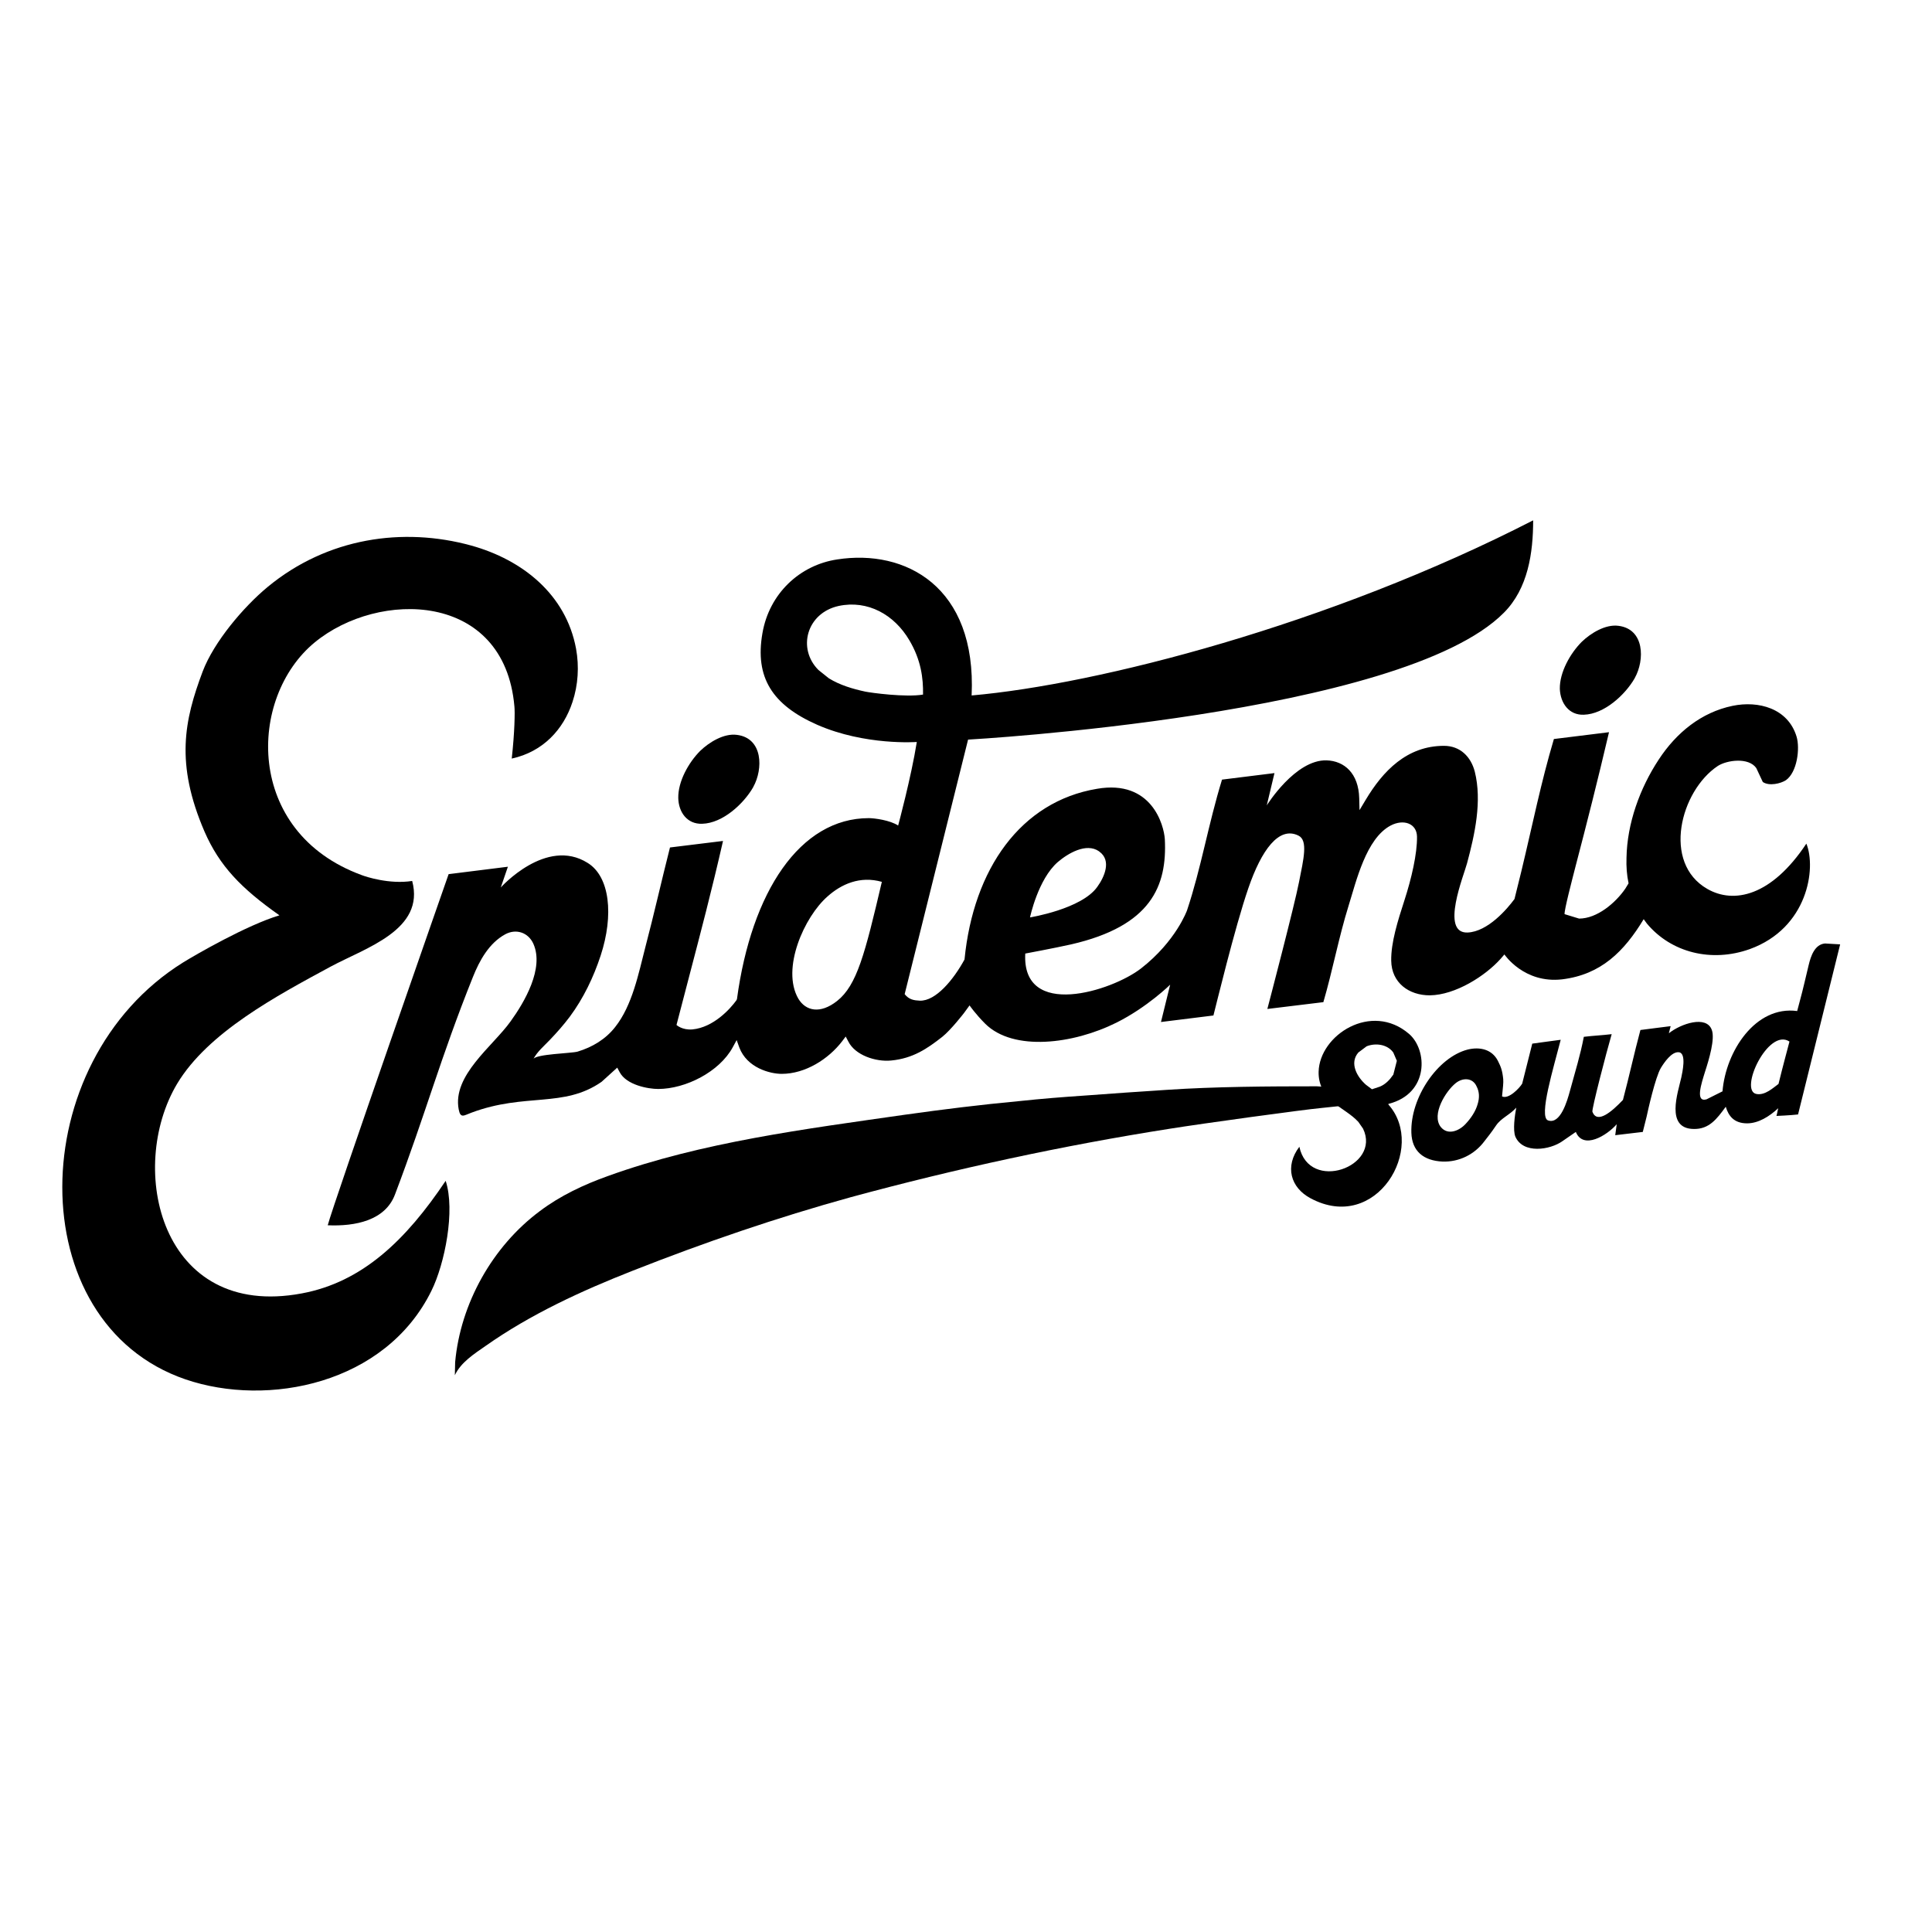
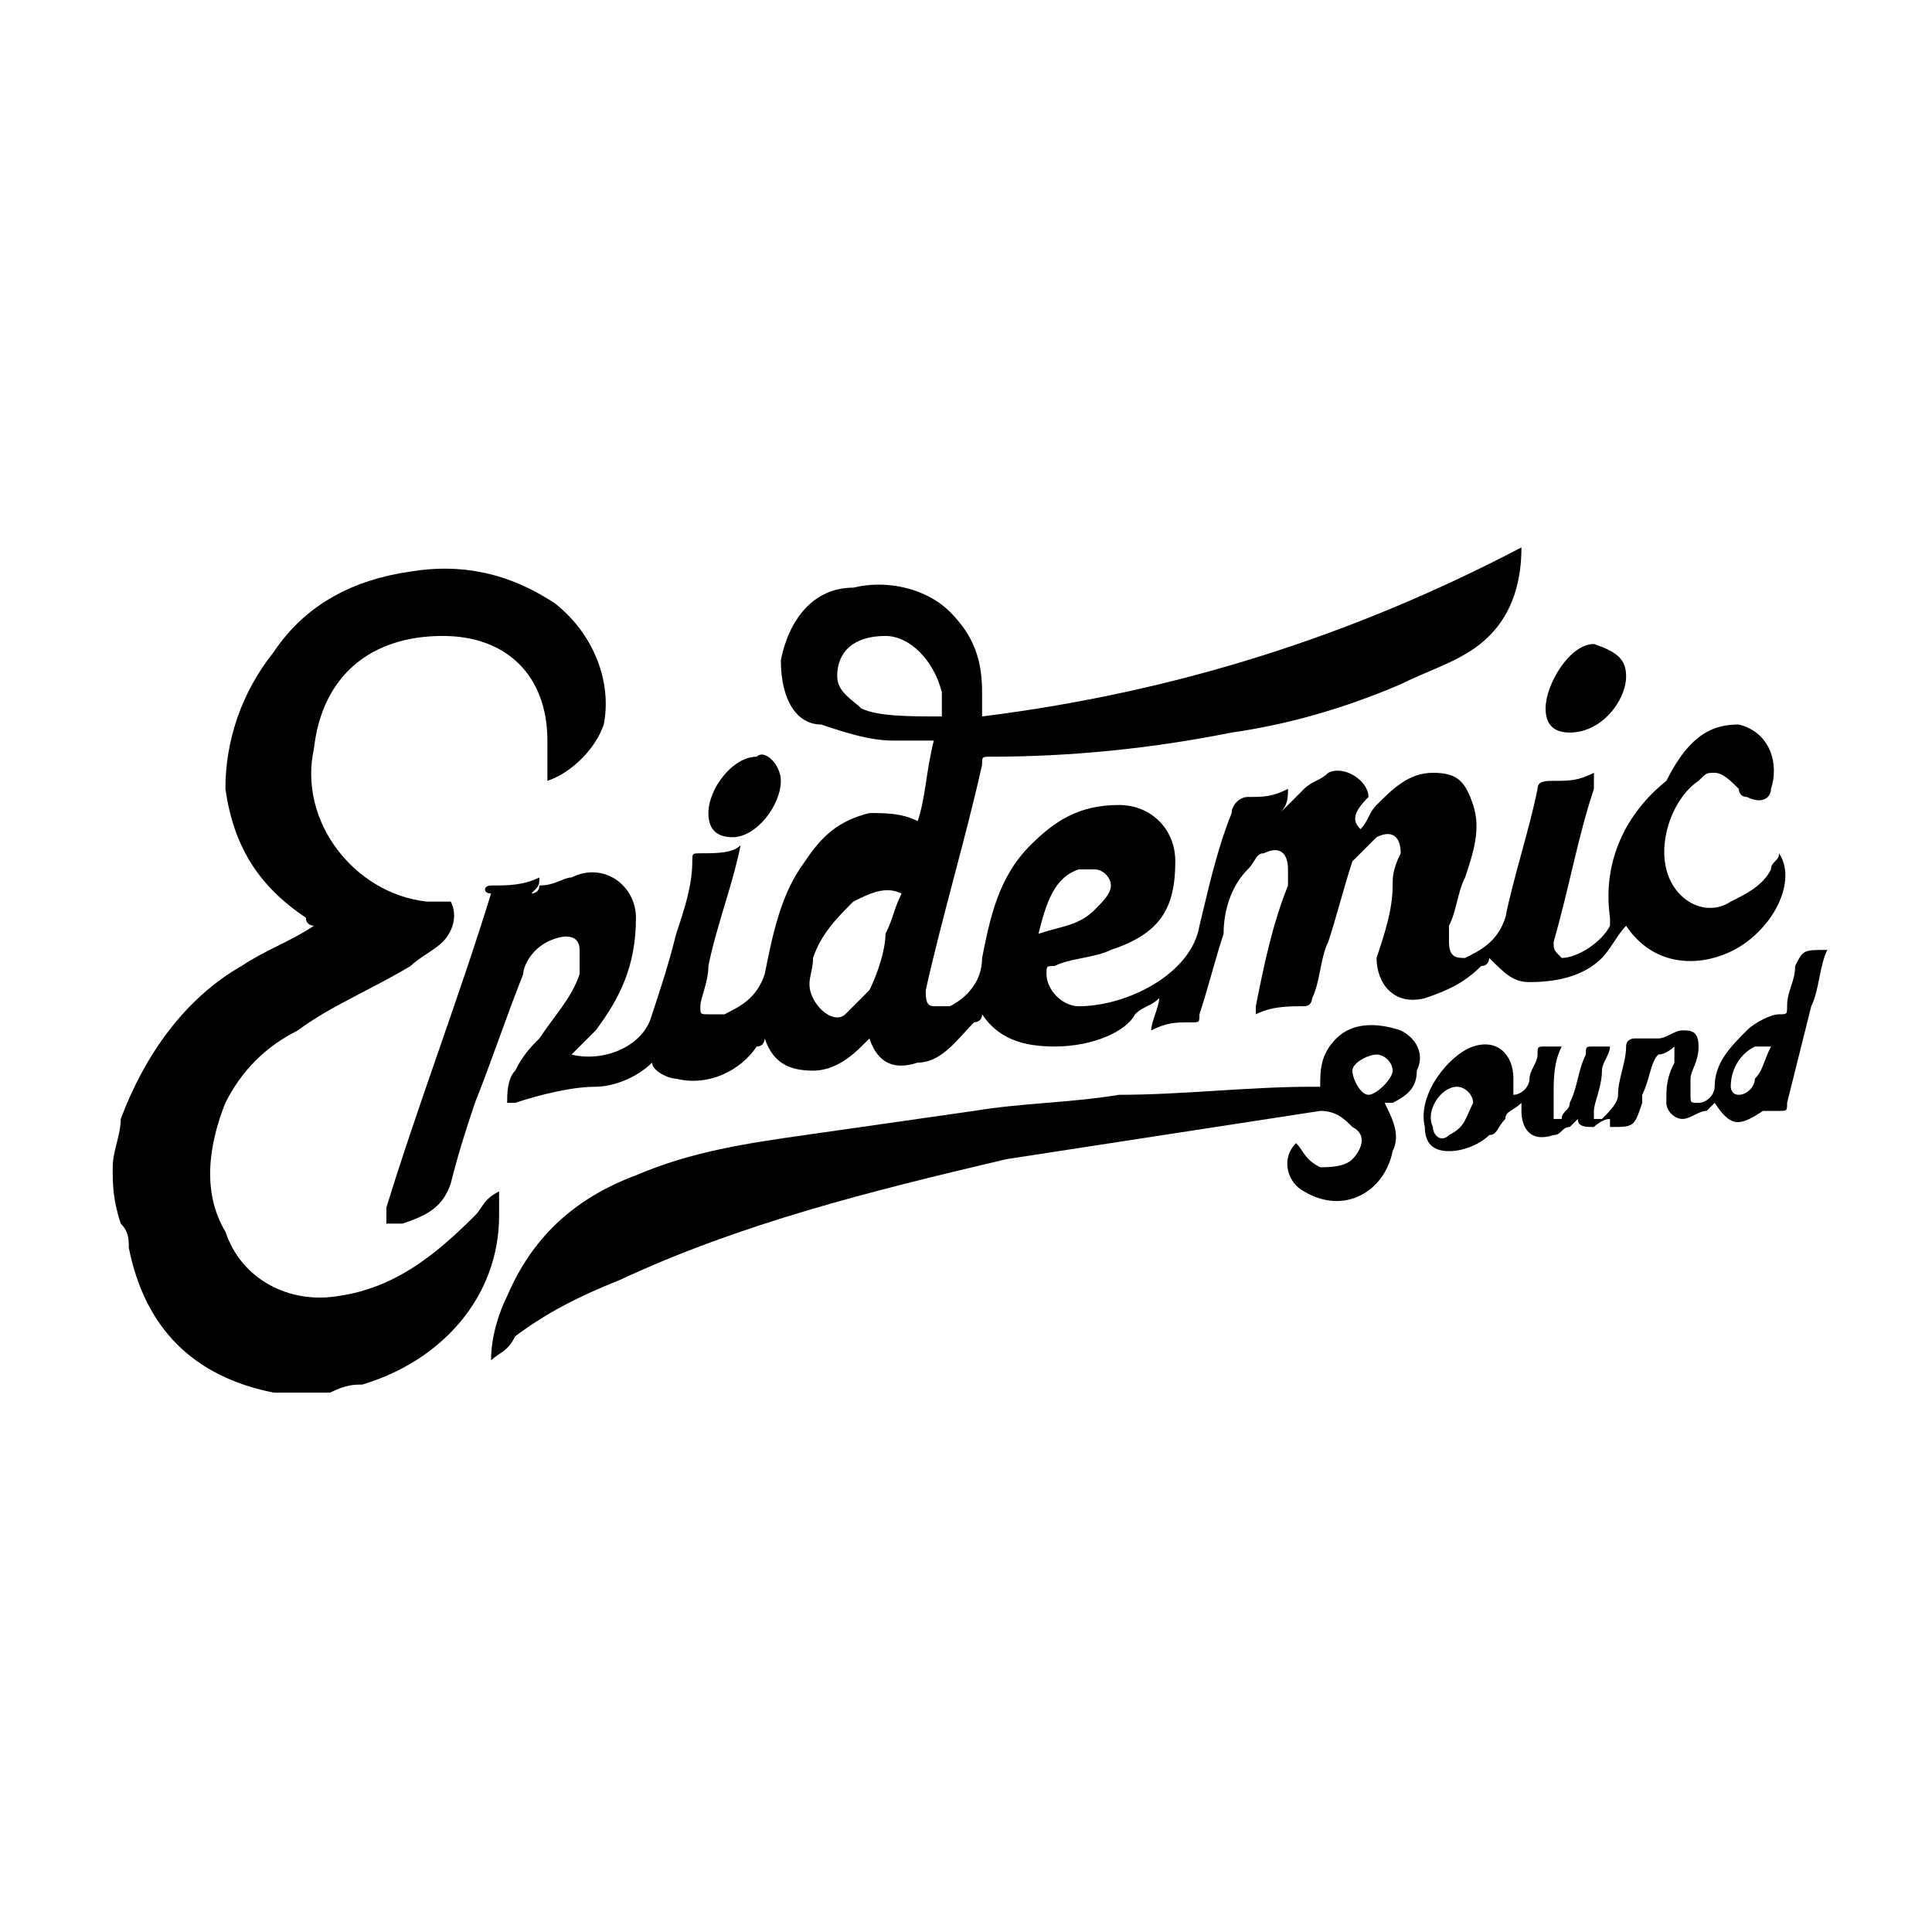
- <svg xmlns="http://www.w3.org/2000/svg" version="1.1" id="layer" x="0px" y="0px" viewBox="0 0 652 652" style="enable-background:new 0 0 652 652;" xml:space="preserve">
+ <svg xmlns="http://www.w3.org/2000/svg" version="1.1" id="Layer_1" x="0px" y="0px" viewBox="0 0 24 24" style="enable-background:new 0 0 24 24;" xml:space="preserve">
+   <style type="text/css">
+ 	.st0{fill:none;}
+ </style>
+   <path class="st0" d="M0,0h24v24H0V0z" />
  <g>
-     <path class="st0" d="M534.5,241.2c6.9-0.2,13.9-6.7,17.1-12.2l0.1-0.2c3.4-6.1,3.3-16.5-5.5-17.6c-4.4-0.6-9.4,2.5-12.4,5.4   c-3.9,3.9-7.5,10.3-7.4,15.9C526.6,237.3,529.5,241.4,534.5,241.2" />
-     <path class="st0" d="M237,278c6.9-0.2,13.9-6.7,17.1-12.2l0.1-0.2c3.4-6.1,3.3-16.5-5.5-17.6c-4.4-0.6-9.4,2.5-12.4,5.4   c-3.9,3.9-7.5,10.3-7.4,15.9C229,274.1,231.9,278.2,237,278" />
-   </g>
-   <g>
-     <path class="st0" d="M450.6,367L450.6,367l-6.2-0.4c-16.4,0-34.4,0.1-50.7,1.2c-9.1,0.6-18.2,1.2-27.3,1.9   c-7.5,0.5-15,1.1-22.5,1.9c-12.9,1.2-25.8,2.8-38.6,4.6c-33.4,4.8-68.4,9.2-100.2,20.7c-8.1,2.9-16,6.6-22.9,11.8   c-16,11.9-26.8,31.2-28.6,51l-0.1,4.4c2-4.3,6.5-7.2,10.4-9.9c15.2-10.7,32.4-18.6,49.7-25.4c24.1-9.5,48.6-17.9,73.6-24.8   c35.4-9.6,71.4-17.4,107.7-23.1c10.6-1.7,44.7-6.4,51.2-7c3-0.3,6.3-0.7,9.2-0.9L450.6,367" />
-     <path class="st0" d="M101.8,436.5c-47.6,8.9-59.1-42.2-42-70.8c10.4-17.3,33.5-29.6,51.8-39.5c11.9-6.4,31.9-12.4,27.5-28.9   c-7.6,1.2-15.6-1.4-17.1-2c-39.5-14.5-38.4-59.9-15.8-78.5c21.5-17.7,64-17.3,67.4,21.6c0.2,1.8,0.1,8.6-0.9,17.6   c10.6-2.3,17.5-9.9,20.5-19.1c1.9-5.7,2.3-12,1.2-18c-3.4-18.3-18.1-30-35.4-34.8c-22.9-6.3-48.5-2.7-68.7,14   c-8.1,6.7-18.1,18.5-21.9,28.5c-6.2,16.5-9.3,31,0.6,54c5.1,11.7,12.4,19.2,25.3,28.3c-11,3.3-28.3,13.3-32.5,15.9   C7.8,358.4,6.8,446.4,62.6,465.5c27.8,9.5,67.5,1.6,83-29.9c4.5-9.1,8.1-27.1,4.8-37.1C137,418.5,122.3,432.7,101.8,436.5" />
-   </g>
-   <g>
-     <path class="st0" d="M615.9,318.4c-3.5,0.3-4.8,4.3-5.5,7.2c-1,4.1-1.9,8.2-3,12.2l-0.9,3.4c-14.1-1.9-24.1,13.6-25.2,27.1   l-5.4,2.7c-3.9,1.1-1.7-5.4-0.5-9.3c1.4-4.3,3.4-11.1,2.3-14.1c-1.8-5.1-10.5-2.1-14.5,1.1l0.6-2.4c-3,0.4-7.3,0.9-10.2,1.3   c-2.2,8.2-3.7,15.3-5.9,23.6c-3.8,4-8.7,8.2-10.3,4c-0.3-0.8,4.7-20,6.5-26.2c-3.3,0.4-6.1,0.5-9.4,0.9c-1.2,6.3-2.8,11.3-4.7,18.3   c-0.9,3.3-3.2,11.4-7.4,9.9c-3.2-1.2,1.9-17.8,4.3-27.2c-3.2,0.4-6.5,0.9-9.6,1.3l-3.4,13.5c-0.9,1.5-4.6,5.4-6.8,4.3   c0.3-3,0.5-4.6,0.4-5.8c-0.3-3-0.8-4.2-1.8-6.2c-2-3.9-6.1-4.8-10.2-3.8c-10.1,2.6-19.4,16.2-19,28.1c0.2,6.2,4.1,9.4,10.5,9.7   c5.6,0.2,10.8-2.4,14.1-6.8c1.3-1.7,2.1-2.6,4-5.4c1.7-2.5,4.7-3.6,6.8-6c-0.5,2.6-1.2,7.6-0.3,9.8c2.6,5.9,11.7,4.5,15.9,1.5   l4.5-3.1c2.5,6.1,10.5,1.2,13.8-2.6l-0.5,3.7c3.1-0.4,6.2-0.7,9.3-1.1l1.3-5.2c0.4-1.9,2.9-13.2,4.8-16.4c1.1-1.8,3.6-5.5,6-5.3   c2.8,0.2,1.2,7,0.9,8.5c-1.1,5-5.5,17.3,4.2,17.4c5.2,0.1,7.8-3.4,10.8-7.5c0.9,3,2.7,5.6,7.2,5.6c3.8,0,7.5-2.3,10.5-5.1   c-0.4,2-0.6,2.6-0.6,2.6s4.8-0.2,7.3-0.5l14.2-57.4L615.9,318.4 M498.7,372.5c-0.7,2.6-2.4,5-4.1,6.8c-2.1,2.3-6,4-8.4,1   c-3.2-4.2,1.7-12.1,5.1-14.8c2.4-1.9,5.7-1.8,7,1.1C499.3,368.5,499.3,370.5,498.7,372.5 M600.2,365.8c-1.8,1.3-4.5,3.9-7.4,3.4   c-6.1-1,3.9-22.5,11.1-17.7C602.6,356.5,601.9,358.9,600.2,365.8" />
-     <path class="st0" d="M169,299.5l2.4-7c-3.2,0.4-20,2.5-20,2.5s-39.1,111.8-40.8,118.5c9.3,0.4,19.4-1.6,22.7-10.4   c10.5-27.7,15.3-46,26.3-73.4c2.2-5.5,5.4-11.4,10.9-14.4c3.7-2,7.8-0.6,9.5,3.2c3.7,8.3-3,19.7-7.7,26.2   c-6,8.4-19.7,18.2-17.5,29.7c0.6,3.2,1.8,2,4.3,1.1c18.2-6.8,31.1-1.5,43.9-10.4l5.3-4.8l0.8,1.5c2.3,4.4,9.7,5.7,13,5.7   c9.3,0,20.7-5.8,25.2-14.1l1.3-2.4l0.9,2.5c2.6,6.9,10.4,8.9,14.3,8.9c8,0,15.8-5,20.4-11l1.2-1.6l0.9,1.7   c2.3,4.6,9.2,6.9,14.4,6.4c7.4-0.7,12.2-4,17.3-8c2.9-2.3,7.3-8,7.3-8l1.9-2.6c0,0,2,2.9,5.3,6.2c9.5,9.4,29.7,6.9,44.3-0.4   c10.4-5.2,18.1-12.8,18.1-12.8l-3.1,12.6l17.7-2.2c0.7-2.6,7.2-29.7,11.8-43c4.4-12.8,10.3-21,16.9-17.7c3.3,1.6,1.7,8,0.2,15.6   c-1.5,7.8-10.2,41-10.7,42.9l18.9-2.3c3.1-10.6,5.2-21.9,8.5-32.5c2.6-8.3,5.9-22.7,14.2-27.1c4.4-2.3,8.8-0.7,8.9,3.7   c0.1,5.8-1.9,14.3-4.2,21.4c-2.3,7.1-4.6,14.4-4.5,20.5c0.1,7.5,6,11.7,13,11.7c8.7-0.1,18.8-6.6,23.9-12.3l1.3-1.5   c0,0,6.6,9.9,19.5,8.4c13.1-1.6,20.9-9.4,27.5-20.3l1.1,1.5c8.2,9.8,21.8,13.2,34.7,8.6c19.6-7.1,22.5-27.3,19.1-35.6   c-11.8,17.8-24.5,20.4-33.4,15.3c-15.4-8.8-9.1-33.1,3.5-41.5c3.1-2,10.4-3,13,0.7l2.2,4.7c2.2,1.5,6.1,0.5,7.8-0.6   c3.8-2.7,4.8-10.7,3.6-14.7c-2.9-9.6-12.9-12.2-21.6-10.4c-10.6,2.2-19,9.1-24.9,18.1c-6.4,9.7-10.7,21.6-10.9,33.2   c-0.1,2.9,0.1,5.8,0.7,8.6l-1.1,1.8c-3.3,4.8-9.5,10.1-15.6,10.1l-4.9-1.5c-0.1-1.5,2.4-11,3.7-16.1c3.9-14.9,7.4-28.7,11.3-45.3   l-18.6,2.3c-4.4,14.8-7.1,28.5-11,44.7l-2.3,9.3c-2.5,3.4-9,11-15.8,11.3c-9.4,0.4-1.2-19.5-0.2-23.4c2.6-9.7,5.1-20.9,2.6-30.9   c-1.3-5-4.9-8.7-10.4-8.7c-12.5,0-20.6,8.5-26.4,18.2l-2.1,3.5l-0.1-4c-0.2-8.4-5-12.6-11-12.8c-10.6-0.3-20.2,15.2-20.2,15.2   l2.6-10.9l-17.7,2.2c-4.7,15.3-7,29.7-11.8,44.1c0,0-3.7,10.4-15.5,19.6c-9.9,7.7-40.3,17.3-39.1-5c0,0,9.7-1.8,15.5-3.1   c27-6.2,32.4-19.7,31.6-35.5c-0.3-4.7-4.4-20.2-22.9-17c-25.7,4.3-41.7,27-44.7,57.6c-3.7,6.8-9.7,14.1-15.1,13.9   c-1.9-0.1-3.6-0.3-5.1-2.2l21.4-85.9c0,0,146.4-8.1,180.8-42.8c8.2-8.2,9.9-20.3,9.9-31.2c-68.8,35.3-147,55.4-189.5,59.1   c1.7-36.8-22.4-49.5-45.4-45.9c-12.6,1.9-22.9,11.5-25.2,24.9c-2.6,14.9,3.3,24.2,18.5,30.9c16.2,7.1,33.6,5.8,33.6,5.8   c-1.9,11.9-6.3,28.2-6.3,28.2c-2.7-1.8-8-2.5-9.9-2.5c-23.2,0-39.6,24.8-44.5,61.1l-0.2,0.4c-2.1,2.9-7.7,9.1-14.8,9.8   c-3.5,0.3-5.4-1.5-5.4-1.5s2.9-11.1,4.2-16.1c3.9-14.9,7.7-29.3,11.5-46l-17.9,2.2c-2.8,11-5.4,22.6-8.3,33.6   c-2.3,8.9-4.4,19.7-10.2,27c-3.2,4.1-7.7,6.8-12.7,8.3c-2.2,0.6-14,0.8-14.9,2.5c1.3-2.5,3.6-4.4,5.5-6.4c2.4-2.5,4.7-5.1,6.8-7.9   c4.6-6.2,8-13.3,10.4-20.6c4.5-13.7,3.1-26.7-4.4-31.3C184.3,282.4,169,299.5,169,299.5 M357,290.9c3.4-2.9,9.6-6.6,13.9-3.6   l0.1,0.1c4.2,3,1.7,8.6-0.7,11.9c-5.3,7.5-22.7,10.3-22.7,10.3S350.3,296.7,357,290.9 M292,233.4c-4.2-0.9-8.6-2.2-12.3-4.5   l-3.5-2.8c-7.2-7.2-4-19.2,6.8-21.6c9.8-2.1,18.8,2.9,23.9,11.6c3.9,6.6,4.7,12.7,4.6,18.3C305.7,235.4,293.9,233.8,292,233.4    M279.3,302.5c4.6-4.1,10.9-7,18.3-4.9c-5.7,24.3-8.4,34.9-15.1,40.2c-5.7,4.5-10.6,3.4-13.1-0.8   C263.6,326.9,271.4,309.4,279.3,302.5" />
-     <path class="st0" d="M475.5,348.9c-12.7-10.9-30.2,0.4-30.5,12.8c-0.1,4.1,1.7,7.7,4.9,10.3c2.8,2.3,6.1,4,8.5,6.6l1.6,2.3   c6.2,12.9-18.2,21.6-21.5,6.1c-5,6.6-3,13.8,3.8,17.4c22.2,11.9,39.2-17,26.3-31.6l-0.1-0.2l0.2-0.1   C482.3,369,481.8,354.3,475.5,348.9 M470.2,362.7l-0.1,0.1c-1.1,1.6-2.5,3.1-4.4,3.9l-2.7,0.9l-2-1.5c-3-2.6-5.7-7.3-2.6-10.9   l2.8-2.1c3-1.2,7-0.7,9,2.1l1.2,2.8L470.2,362.7" />
+     <path d="M1.4,14.5c0-0.2,0.1-0.4,0.1-0.6C1.8,13.1,2.3,12.4,3,12c0.3-0.2,0.6-0.3,0.9-0.5c0,0-0.1,0-0.1-0.1   c-0.6-0.4-0.9-0.9-1-1.6C2.8,9.2,3,8.6,3.4,8.1c0.4-0.6,1-0.9,1.7-1c0.6-0.1,1.2,0,1.8,0.4c0.5,0.4,0.7,1,0.6,1.5   C7.4,9.3,7.1,9.6,6.8,9.7c0-0.2,0-0.3,0-0.5c0-0.8-0.5-1.3-1.3-1.3c-0.9,0-1.5,0.5-1.6,1.4c-0.2,0.9,0.5,1.8,1.4,1.9   c0.1,0,0.2,0,0.3,0c0.1,0.2,0,0.4-0.1,0.5c-0.1,0.1-0.3,0.2-0.4,0.3c-0.5,0.3-1,0.5-1.4,0.8c-0.4,0.2-0.7,0.5-0.9,0.9   c-0.2,0.5-0.3,1.1,0,1.6c0.2,0.6,0.8,0.9,1.4,0.8c0.7-0.1,1.2-0.5,1.7-1c0.1-0.1,0.1-0.2,0.3-0.3c0,0.1,0,0.2,0,0.3   c0,1-0.7,1.8-1.7,2.1c-0.1,0-0.2,0-0.4,0.1c-0.2,0-0.3,0-0.5,0c-0.1,0-0.1,0-0.2,0c-1-0.2-1.6-0.8-1.8-1.8c0-0.1,0-0.2-0.1-0.3   C1.4,14.9,1.4,14.7,1.4,14.5z" />
+     <path d="M16.9,10.3c0.1-0.1,0.1-0.2,0.2-0.3c0.2-0.2,0.4-0.4,0.7-0.4c0.3,0,0.4,0.1,0.5,0.4c0.1,0.3,0,0.6-0.1,0.9   c-0.1,0.2-0.1,0.4-0.2,0.6c0,0.1,0,0.1,0,0.2c0,0.2,0.1,0.2,0.2,0.2c0.2-0.1,0.4-0.2,0.5-0.5c0.1-0.5,0.3-1.1,0.4-1.6   c0-0.1,0.1-0.1,0.2-0.1c0.2,0,0.3,0,0.5-0.1c0,0.1,0,0.1,0,0.2c-0.2,0.6-0.3,1.2-0.5,1.9c0,0.1,0,0.1,0.1,0.2   c0.2,0,0.5-0.2,0.6-0.4c0,0,0-0.1,0-0.1c-0.1-0.7,0.2-1.3,0.7-1.7C21,9.1,21.3,9,21.6,9C22,9.1,22.1,9.5,22,9.8   c0,0.1-0.1,0.2-0.3,0.1c-0.1,0-0.1-0.1-0.1-0.1c-0.1-0.1-0.2-0.2-0.3-0.2c-0.1,0-0.1,0-0.2,0.1c-0.3,0.2-0.5,0.7-0.4,1.1   c0.1,0.4,0.5,0.6,0.8,0.4c0.2-0.1,0.4-0.2,0.5-0.4c0-0.1,0.1-0.1,0.1-0.2c0.2,0.3,0,0.8-0.4,1.1c-0.4,0.3-1.1,0.4-1.5-0.2   c-0.1,0.1-0.2,0.3-0.3,0.4c-0.2,0.2-0.5,0.3-0.9,0.3c-0.2,0-0.3-0.1-0.5-0.3c0,0,0,0.1-0.1,0.1c-0.2,0.2-0.4,0.3-0.7,0.4   c-0.4,0.1-0.6-0.2-0.6-0.5c0.1-0.3,0.2-0.6,0.2-0.9c0-0.1,0-0.2,0.1-0.4c0-0.2-0.1-0.3-0.3-0.2c-0.1,0.1-0.2,0.2-0.3,0.3   c-0.1,0.3-0.2,0.7-0.3,1c-0.1,0.2-0.1,0.5-0.2,0.7c0,0,0,0.1-0.1,0.1c-0.2,0-0.4,0-0.6,0.1c0,0,0-0.1,0-0.1c0.1-0.5,0.2-1,0.4-1.5   c0-0.1,0-0.1,0-0.2c0-0.2-0.1-0.3-0.3-0.2c-0.1,0-0.1,0.1-0.2,0.2c-0.2,0.2-0.3,0.5-0.3,0.8c-0.1,0.3-0.2,0.7-0.3,1   c0,0.1,0,0.1-0.1,0.1c-0.2,0-0.3,0-0.5,0.1c0-0.1,0.1-0.3,0.1-0.4c-0.1,0.1-0.2,0.1-0.3,0.2C14,12.8,13.6,13,13.1,13   c-0.4,0-0.7-0.1-0.9-0.4c0,0.1-0.1,0.1-0.1,0.1c-0.2,0.2-0.4,0.5-0.7,0.5c-0.3,0.1-0.5,0-0.6-0.3c0,0-0.1,0.1-0.1,0.1   c-0.2,0.2-0.4,0.3-0.6,0.3c-0.3,0-0.5-0.1-0.6-0.4c0,0,0,0.1-0.1,0.1c-0.2,0.3-0.6,0.5-1,0.4c-0.1,0-0.3-0.1-0.3-0.2c0,0,0,0,0,0   c-0.2,0.2-0.5,0.3-0.7,0.3c-0.3,0-0.7,0.1-1,0.2c0,0-0.1,0-0.1,0c0-0.1,0-0.3,0.1-0.4c0.1-0.2,0.2-0.3,0.3-0.4   c0.2-0.3,0.4-0.5,0.5-0.8c0-0.1,0-0.2,0-0.3c0-0.2-0.2-0.2-0.4-0.1c-0.2,0.1-0.3,0.3-0.3,0.4c-0.2,0.5-0.4,1.1-0.6,1.6   c-0.1,0.3-0.2,0.6-0.3,1c-0.1,0.3-0.3,0.4-0.6,0.5c-0.1,0-0.1,0-0.2,0c0-0.1,0-0.1,0-0.2c0.4-1.3,0.9-2.6,1.3-3.9   C6,11.1,6,11,6.1,11c0.2,0,0.4,0,0.6-0.1c0,0.1,0,0.1-0.1,0.2c0,0,0.1,0,0.1-0.1C6.9,11,7,10.9,7.1,10.9c0.4-0.2,0.8,0.1,0.8,0.5   c0,0.6-0.2,1-0.5,1.4c-0.1,0.1-0.2,0.2-0.3,0.3c0.4,0.1,0.9-0.1,1-0.5c0.1-0.3,0.2-0.6,0.3-1c0.1-0.3,0.2-0.6,0.2-0.9   c0-0.1,0-0.1,0.1-0.1c0.2,0,0.4,0,0.5-0.1c-0.1,0.5-0.3,1-0.4,1.5c0,0.2-0.1,0.4-0.1,0.5c0,0.1,0,0.1,0.1,0.1c0.1,0,0.1,0,0.2,0   c0.2-0.1,0.4-0.2,0.5-0.5c0.1-0.5,0.2-1,0.5-1.4c0.2-0.3,0.4-0.5,0.8-0.6c0.2,0,0.4,0,0.6,0.1c0.1-0.3,0.1-0.6,0.2-1   c-0.2,0-0.3,0-0.5,0c-0.3,0-0.6-0.1-0.9-0.2C9.9,9,9.7,8.7,9.7,8.2c0.1-0.5,0.4-0.9,0.9-0.9c0.4-0.1,0.9,0,1.2,0.3   c0.3,0.3,0.4,0.6,0.4,1c0,0.1,0,0.2,0,0.3c2.4-0.3,4.6-1,6.7-2.1c0,0.4-0.1,0.8-0.4,1.1c-0.3,0.3-0.7,0.4-1.1,0.6   C16.7,8.8,16,9,15.3,9.1c-1,0.2-2,0.3-3,0.3c-0.1,0-0.1,0-0.1,0.1c-0.2,0.9-0.5,1.9-0.7,2.8c0,0.1,0,0.2,0.1,0.2c0.1,0,0.1,0,0.2,0   c0.2-0.1,0.4-0.3,0.4-0.6c0.1-0.5,0.2-1,0.6-1.4c0.3-0.3,0.6-0.5,1.1-0.5c0.4,0,0.7,0.3,0.7,0.7c0,0.6-0.2,0.9-0.8,1.1   c-0.2,0.1-0.5,0.1-0.7,0.2c-0.1,0-0.1,0-0.1,0.1c0,0.2,0.2,0.4,0.4,0.4c0.6,0,1.4-0.4,1.5-1c0.1-0.4,0.2-0.9,0.4-1.4   c0-0.1,0.1-0.2,0.2-0.2c0.2,0,0.3,0,0.5-0.1c0,0.1,0,0.2-0.1,0.3c0.1-0.1,0.2-0.2,0.3-0.3c0.1-0.1,0.2-0.1,0.3-0.2   c0.2-0.1,0.5,0.1,0.5,0.3C16.8,10.1,16.8,10.2,16.9,10.3z M11.7,8.9c0-0.1,0-0.2,0-0.3c-0.1-0.4-0.4-0.7-0.7-0.7   c-0.4,0-0.6,0.2-0.6,0.5c0,0.2,0.2,0.3,0.3,0.4C10.9,8.9,11.3,8.9,11.7,8.9z M11.2,11.1c-0.2-0.1-0.4,0-0.6,0.1   c-0.2,0.2-0.4,0.4-0.5,0.7c0,0.2-0.1,0.3,0,0.5c0.1,0.2,0.3,0.3,0.4,0.2c0.1-0.1,0.2-0.2,0.3-0.3c0.1-0.2,0.2-0.5,0.2-0.7   C11.1,11.4,11.1,11.3,11.2,11.1z M12.9,11.6c0.3-0.1,0.5-0.1,0.7-0.3c0.1-0.1,0.2-0.2,0.2-0.3c0-0.1-0.1-0.2-0.2-0.2   c-0.1,0-0.1,0-0.2,0C13.1,10.9,13,11.2,12.9,11.6z" />
+     <path d="M6.1,16.9c0-0.3,0.1-0.6,0.2-0.8c0.3-0.7,0.8-1.2,1.6-1.5c0.7-0.3,1.4-0.4,2.1-0.5c0.7-0.1,1.4-0.2,2.1-0.3   c0.6-0.1,1.2-0.1,1.8-0.2c0.8,0,1.6-0.1,2.4-0.1c0,0,0,0,0.1,0c0-0.2,0-0.4,0.2-0.6c0.2-0.2,0.5-0.2,0.8-0.1   c0.2,0.1,0.3,0.3,0.2,0.5c0,0.2-0.1,0.3-0.3,0.4c0,0-0.1,0-0.1,0c0.1,0.2,0.2,0.4,0.1,0.6c-0.1,0.5-0.6,0.8-1.1,0.5   c-0.2-0.1-0.3-0.4-0.1-0.6c0.1,0.1,0.1,0.2,0.3,0.3c0.1,0,0.3,0,0.4-0.1c0.1-0.1,0.2-0.3,0-0.4c-0.1-0.1-0.2-0.2-0.4-0.2   c-1.3,0.2-2.6,0.4-3.9,0.6c-1.7,0.4-3.3,0.8-4.8,1.5c-0.5,0.2-0.9,0.4-1.3,0.7C6.3,16.8,6.2,16.8,6.1,16.9z M17.1,13.1   c-0.1,0-0.3,0.1-0.3,0.2c0,0.1,0.1,0.3,0.2,0.3c0.1,0,0.3-0.2,0.3-0.3C17.3,13.2,17.2,13.1,17.1,13.1z" />
+     <path d="M20.6,12.9c0.1,0,0.2-0.1,0.3-0.1c0.1,0,0.2,0,0.2,0.2c0,0.2-0.1,0.3-0.1,0.4c0,0.1,0,0.1,0,0.2c0,0.1,0,0.1,0.1,0.1   c0.1,0,0.2-0.1,0.2-0.2c0-0.3,0.2-0.5,0.4-0.7c0.1-0.1,0.3-0.2,0.4-0.2c0.1,0,0.1,0,0.1-0.1c0-0.2,0.1-0.3,0.1-0.5   c0.1-0.2,0.1-0.2,0.4-0.2c-0.1,0.2-0.1,0.5-0.2,0.7c-0.1,0.4-0.2,0.8-0.3,1.2c0,0.1,0,0.1-0.1,0.1c-0.1,0-0.1,0-0.2,0   c-0.3,0.2-0.4,0.2-0.6-0.1c0,0-0.1,0.1-0.1,0.1c-0.1,0-0.2,0.1-0.3,0.1c-0.1,0-0.2-0.1-0.2-0.2c0-0.2,0-0.3,0.1-0.5   c0-0.1,0-0.2,0-0.2c0,0-0.1,0.1-0.2,0.1c-0.1,0.1-0.1,0.3-0.2,0.5c0,0,0,0.1,0,0.1c-0.1,0.3-0.1,0.3-0.4,0.3c0,0,0-0.1,0-0.1   c-0.1,0-0.2,0.1-0.2,0.1c-0.1,0-0.2,0-0.2-0.1c0,0-0.1,0.1-0.1,0.1c-0.1,0-0.1,0.1-0.2,0.1c-0.3,0.1-0.4-0.1-0.4-0.3   c0,0,0-0.1,0-0.1c-0.1,0.1-0.2,0.1-0.2,0.2c-0.1,0.1-0.1,0.2-0.2,0.2c-0.1,0.1-0.3,0.2-0.5,0.2c-0.2,0-0.3-0.1-0.3-0.3   c-0.1-0.4,0.3-0.9,0.6-1c0.3-0.1,0.5,0.1,0.5,0.4c0,0.1,0,0.1,0,0.2c0.1,0,0.2-0.1,0.2-0.2c0-0.1,0.1-0.2,0.1-0.3   c0-0.1,0-0.1,0.1-0.1c0.1,0,0.2,0,0.2,0c-0.1,0.2-0.1,0.4-0.1,0.6c0,0.1,0,0.2,0,0.2c0,0,0,0.1,0,0.1c0,0,0.1,0,0.1,0   c0-0.1,0.1-0.1,0.1-0.2c0.1-0.2,0.1-0.4,0.2-0.6c0-0.1,0-0.1,0.1-0.1c0.1,0,0.1,0,0.2,0c0,0.1-0.1,0.2-0.1,0.3   c0,0.2-0.1,0.4-0.1,0.5c0,0,0,0.1,0,0.1c0,0,0.1,0,0.1,0c0.1-0.1,0.2-0.2,0.2-0.3c0-0.2,0.1-0.4,0.1-0.6c0-0.1,0.1-0.1,0.1-0.1   C20.4,12.9,20.4,12.9,20.6,12.9C20.5,12.9,20.5,12.9,20.6,12.9z M18.1,13.5C18.1,13.5,18.1,13.5,18.1,13.5c-0.2,0-0.4,0.3-0.3,0.5   c0,0.1,0.1,0.2,0.2,0.1c0.2-0.1,0.2-0.2,0.3-0.4C18.3,13.6,18.2,13.5,18.1,13.5z M22,13c-0.1,0-0.1,0-0.2,0   c-0.2,0.1-0.3,0.3-0.3,0.5c0,0,0,0.1,0.1,0.1c0.1,0,0.2-0.1,0.2-0.2C21.9,13.3,21.9,13.2,22,13z" />
+     <path d="M20.2,8.4c0,0.3-0.3,0.7-0.7,0.7c-0.2,0-0.3-0.1-0.3-0.3c0-0.3,0.3-0.8,0.6-0.8C20.1,8.1,20.2,8.2,20.2,8.4z" />
+     <path d="M9.7,9.7c0,0.3-0.3,0.7-0.6,0.7c-0.2,0-0.3-0.1-0.3-0.3c0-0.3,0.3-0.7,0.6-0.7C9.5,9.3,9.7,9.5,9.7,9.7z" />
  </g>
</svg>
